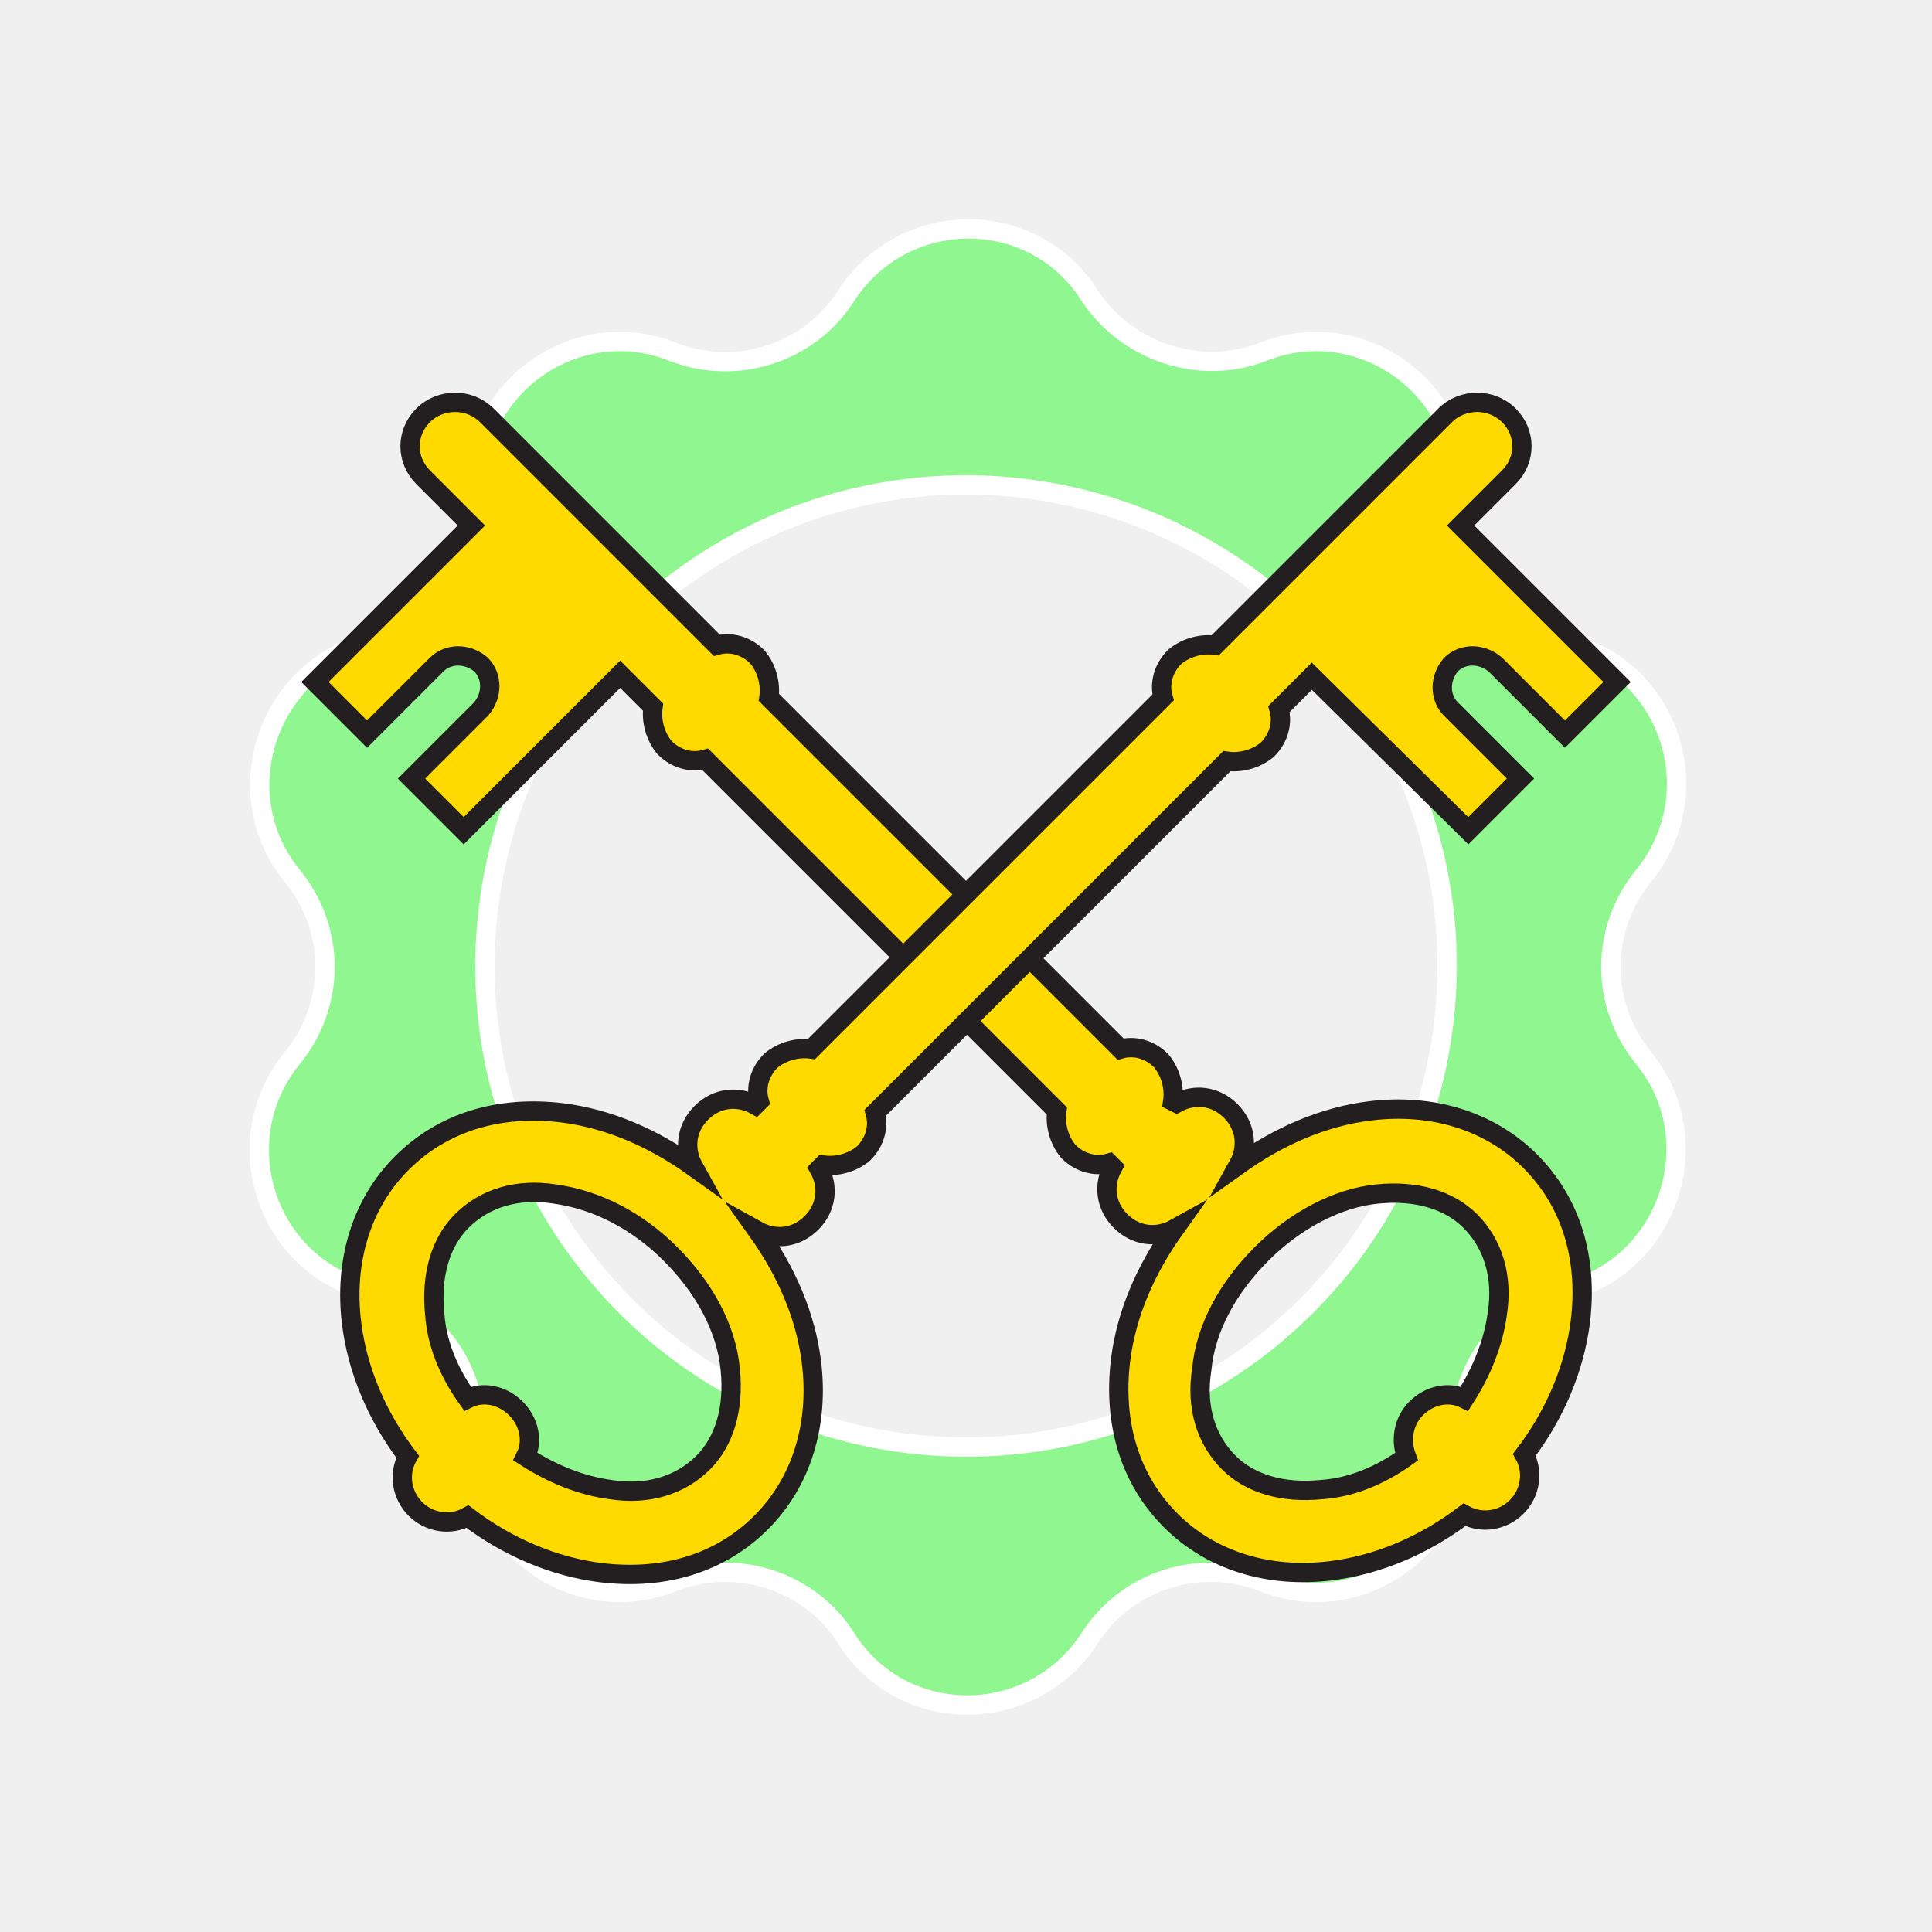
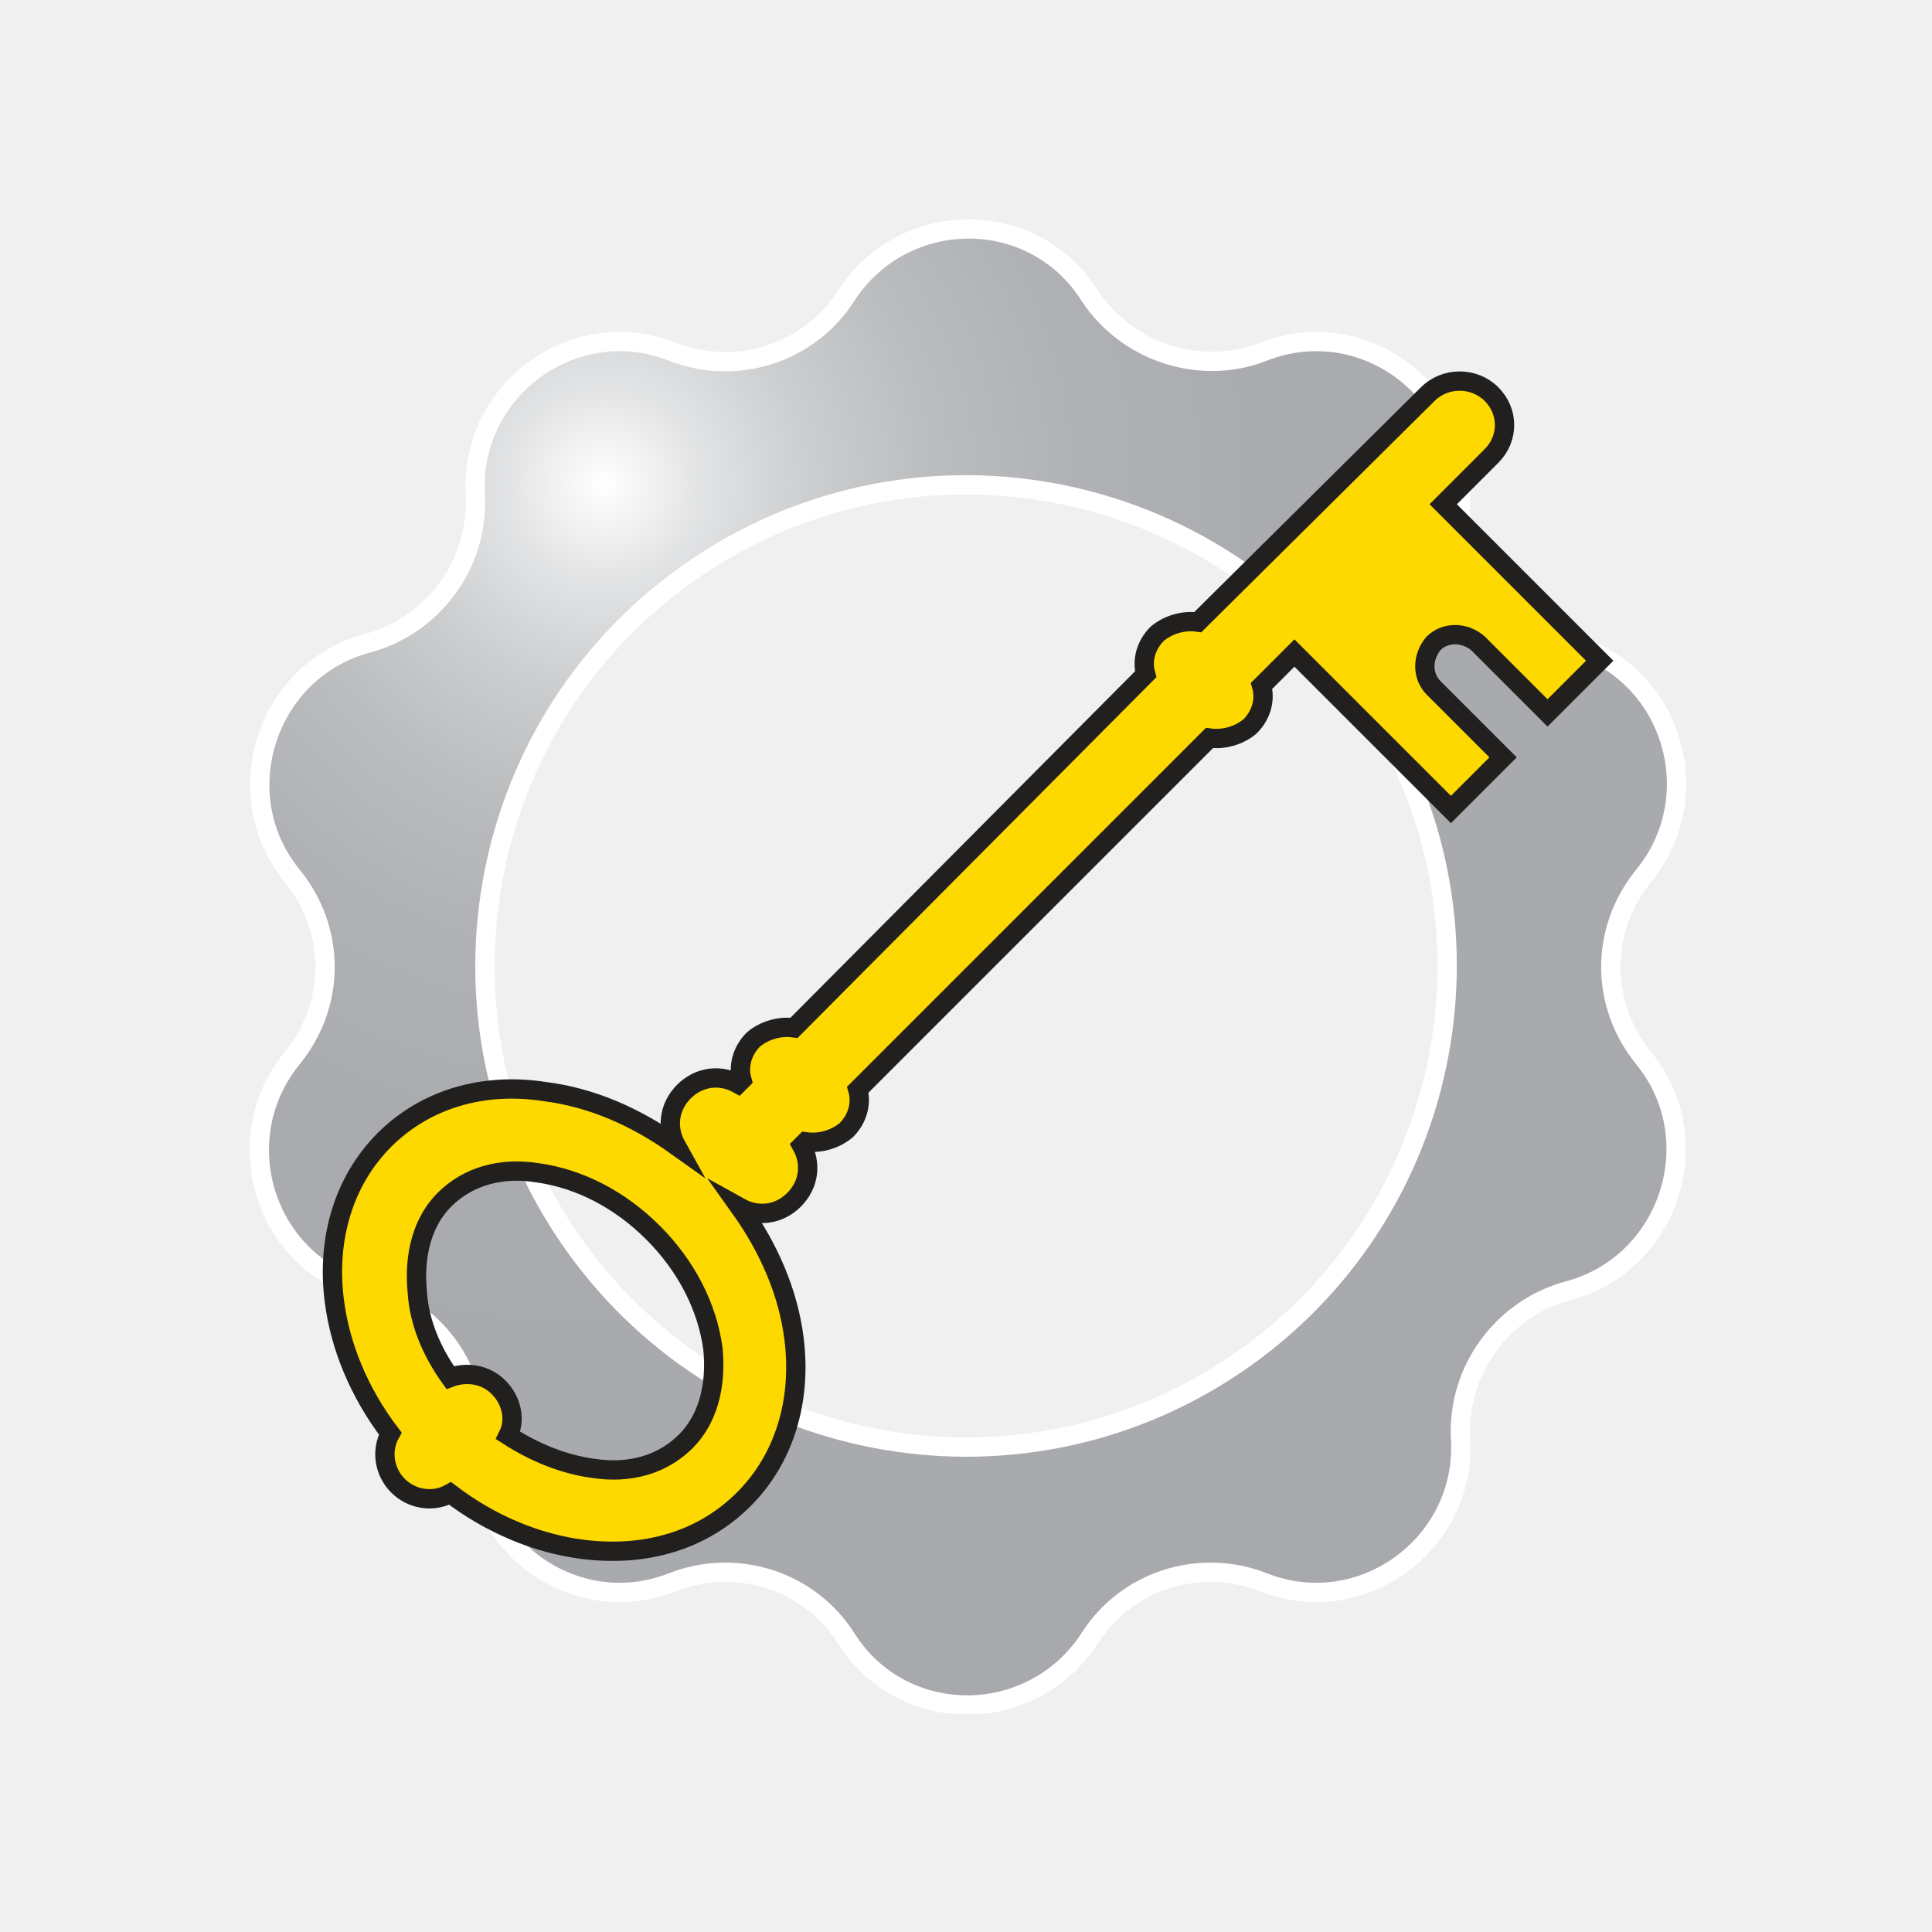
- <svg xmlns="http://www.w3.org/2000/svg" width="100" height="100" viewBox="0 0 100 100">
-   <style>.st0{opacity:0.4;fill:#00FF00;} .st1{fill:none;stroke:#FFFFFF;stroke-miterlimit:10;} .st2{fill:#FEDA00;stroke:#231F20;stroke-miterlimit:10;}</style>
-   <path class="st0" d="M75.3 74.7c-.2-3.6 2.2-6.7 5.6-7.6 5.3-1.4 7.4-7.7 4-12-2.2-2.8-2.2-6.7.1-9.5 3.5-4.2 1.5-10.6-3.8-12-3.4-.9-5.7-4.2-5.5-7.7.3-5.4-5-9.4-10.1-7.5-3.3 1.2-7.1 0-9-3-2.9-4.6-9.6-4.7-12.6-.1-2 3-5.7 4.2-9 2.8-5.1-2-10.5 1.9-10.3 7.3.2 3.6-2.2 6.7-5.6 7.6-5.3 1.4-7.4 7.7-4 12 2.2 2.8 2.2 6.7-.1 9.5-3.5 4.2-1.5 10.6 3.8 12 3.4.9 5.7 4.2 5.5 7.7-.3 5.4 5 9.4 10.1 7.5 3.3-1.2 7.1 0 9 3 2.9 4.6 9.6 4.7 12.6.1 2-3 5.7-4.2 9-2.8 5.1 2 10.6-1.9 10.3-7.3zM29.7 64.5c-8-11.2-5.4-26.8 5.8-34.8 11.2-8 26.8-5.4 34.8 5.8 8 11.2 5.4 26.8-5.8 34.8-11.3 8-26.8 5.4-34.8-5.8z" />
-   <path class="st1" d="M65.4 18.2c5.1-2 10.5 2 10.2 7.4-.2 3.6 2.1 6.8 5.6 7.7 5.3 1.4 7.3 7.8 3.9 12-2.3 2.8-2.3 6.7 0 9.5 3.4 4.2 1.3 10.6-3.9 12-3.4.9-5.8 4.1-5.6 7.7.3 5.4-5.1 9.4-10.2 7.4-3.3-1.3-7.1-.1-9 2.9-3 4.6-9.7 4.6-12.6 0-1.9-3-5.7-4.2-9-2.9-5.1 2-10.5-2-10.2-7.4.2-3.6-2.1-6.8-5.6-7.7-5.3-1.4-7.3-7.8-3.9-12 2.3-2.8 2.3-6.7 0-9.5-3.4-4.2-1.3-10.6 3.9-12 3.4-.9 5.8-4.1 5.6-7.7-.3-5.4 5.1-9.4 10.2-7.4 3.3 1.3 7.1.1 9-2.9 3-4.6 9.7-4.6 12.6 0 1.9 2.9 5.7 4.2 9 2.9z" />
-   <ellipse transform="rotate(-35.462 50 49.996)" class="st1" cx="50" cy="50" rx="24.9" ry="24.9" />
-   <path class="st2" d="M21.9 21.5c-.9.9-.9 2.3 0 3.2l2.5 2.5-8.1 8.1L19 38l3.6-3.6c.6-.6 1.6-.6 2.3 0 .6.6.6 1.6 0 2.3l-3.6 3.6L24 43l8.1-8.1 1.7 1.7c-.1.7.1 1.5.6 2.1.6.6 1.4.8 2.1.6l18.2 18.2c-.1.7.1 1.5.6 2.1.6.6 1.4.8 2.1.6l.2.2c-.5.9-.4 2 .4 2.8.8.8 1.9.9 2.8.4-1.5 2.1-2.5 4.4-2.8 6.8-.4 3.3.5 6.2 2.6 8.3s5.1 3 8.3 2.6c2.4-.3 4.8-1.3 6.9-2.9.9.5 2 .3 2.7-.4.7-.7.9-1.8.4-2.7 1.6-2.1 2.6-4.5 2.9-6.9.4-3.3-.5-6.2-2.6-8.3-2.1-2.1-5.1-3-8.3-2.6-2.4.3-4.7 1.3-6.8 2.8.5-.9.4-2-.4-2.8-.8-.8-1.9-.9-2.8-.4l-.2-.1c.1-.7-.1-1.5-.6-2.1-.6-.6-1.4-.8-2.1-.6L39.8 36.1c.1-.7-.1-1.5-.6-2.1-.6-.6-1.4-.8-2.1-.6L25.2 21.5c-.9-.9-2.4-.9-3.3 0zm43.4 43.4c1.7-1.7 3.9-2.9 6-3.1 2-.2 3.7.3 4.8 1.4 1.2 1.2 1.7 2.9 1.4 4.8-.2 1.5-.8 3-1.7 4.4-.8-.4-1.8-.2-2.5.5s-.8 1.7-.5 2.5c-1.4 1-2.9 1.6-4.4 1.7-2 .2-3.7-.3-4.8-1.4-1.2-1.2-1.7-2.9-1.4-4.8.2-2.2 1.4-4.3 3.1-6z" />
-   <path class="st2" d="M74.8 21.5L62.9 33.4c-.7-.1-1.5.1-2.1.6-.6.6-.8 1.4-.6 2.1L42 54.3c-.7-.1-1.5.1-2.1.6-.6.6-.8 1.4-.6 2.1l-.2.2c-.9-.5-2-.4-2.8.4-.8.8-.9 1.9-.4 2.8-2.1-1.5-4.4-2.5-6.8-2.8-3.3-.4-6.2.5-8.3 2.6-2.1 2.1-3 5.1-2.6 8.3.3 2.4 1.3 4.8 2.9 6.9-.5.9-.3 2 .4 2.7.7.7 1.8.9 2.7.4 2.1 1.6 4.5 2.6 6.9 2.9 3.3.4 6.2-.5 8.3-2.6s3-5.1 2.6-8.3c-.3-2.4-1.3-4.7-2.8-6.8.9.5 2 .4 2.8-.4.8-.8.9-1.9.4-2.8l.2-.2c.7.1 1.5-.1 2.1-.6.6-.6.8-1.4.6-2.1l18.2-18.2c.7.1 1.5-.1 2.1-.6.6-.6.8-1.4.6-2.1l1.7-1.7 8.1 8 2.7-2.7-3.6-3.6c-.6-.6-.6-1.6 0-2.3.6-.6 1.6-.6 2.3 0L81 38l2.7-2.7-8.1-8.1 2.5-2.5c.9-.9.9-2.3 0-3.2-.9-.9-2.4-.9-3.3 0zm-37 49.4c.2 2-.3 3.7-1.4 4.8-1.2 1.2-2.9 1.7-4.8 1.4-1.5-.2-3-.8-4.4-1.7.4-.8.2-1.8-.5-2.5s-1.7-.9-2.5-.5c-1-1.4-1.6-2.9-1.7-4.4-.2-2 .3-3.7 1.4-4.8 1.2-1.2 2.9-1.7 4.8-1.4 2.2.3 4.3 1.4 6 3.1 1.7 1.7 2.9 3.8 3.1 6z" />
+ <svg xmlns="http://www.w3.org/2000/svg" xmlns:xlink="http://www.w3.org/1999/xlink" width="100" height="100" viewBox="0 0 100 100">
+   <style>.st0{fill:#FFFFFF;} .st1{clip-path:url(#SVGID_2_);} .st2{clip-path:url(#SVGID_4_);fill:url(#SVGID_5_);} .st3{clip-path:url(#SVGID_7_);fill:none;stroke:#FFFFFF;stroke-miterlimit:10;} .st4{fill:#FDD900;stroke:#221F1F;stroke-miterlimit:10;} .st5{clip-path:url(#SVGID_9_);} .st6{clip-path:url(#SVGID_11_);fill:url(#SVGID_12_);} .st7{clip-path:url(#SVGID_14_);fill:none;stroke:#FFFFFF;stroke-miterlimit:10;}</style>
+   <defs>
+     <path id="SVGID_1_" d="M12.8 11.3h74.5v77.4H12.8z" />
+   </defs>
+   <clipPath id="SVGID_2_">
+     <use xlink:href="#SVGID_1_" overflow="visible" />
+   </clipPath>
+   <g class="st1">
+     <defs>
+       <path id="SVGID_3_" d="M29.7 64.5c-8-11.2-5.4-26.8 5.8-34.8 11.2-8 26.8-5.4 34.8 5.8 8 11.2 5.4 26.8-5.8 34.8-4.4 3.1-9.4 4.6-14.4 4.6-7.9 0-15.5-3.6-20.4-10.4M44 15.2c-2 3-5.7 4.2-9 2.8-5.1-2-10.5 1.9-10.3 7.3.2 3.6-2.2 6.7-5.6 7.6-5.3 1.4-7.4 7.7-4 12 2.2 2.8 2.2 6.7-.1 9.5-3.5 4.2-1.5 10.6 3.8 12 3.4.9 5.7 4.2 5.5 7.7-.3 5.4 5 9.4 10.1 7.5 3.3-1.2 7.1 0 9 3 2.9 4.6 9.6 4.7 12.6.1 2-3 5.7-4.2 9-2.8 5.1 2 10.5-1.9 10.3-7.3-.2-3.6 2.2-6.7 5.6-7.6 5.3-1.4 7.4-7.7 4-12-2.2-2.8-2.2-6.7.1-9.5 3.5-4.2 1.5-10.6-3.8-12-3.4-.9-5.7-4.2-5.5-7.7.3-5.4-5-9.4-10.1-7.5-3.3 1.2-7.1 0-9-3-1.5-2.3-3.9-3.5-6.4-3.5-2.3 0-4.7 1.1-6.2 3.4" />
+     </defs>
+     <clipPath id="SVGID_4_">
+       <use xlink:href="#SVGID_3_" overflow="visible" />
+     </clipPath>
+     <radialGradient id="SVGID_5_" cx="1.069" cy="-.8" r="1" gradientTransform="matrix(47.4546 47.4546 47.4546 -47.4546 18.2353 -63.9626)" gradientUnits="userSpaceOnUse">
+       <stop offset="0" stop-color="#FFF" />
+       <stop offset=".006" stop-color="#FDFDFD" />
+       <stop offset=".077" stop-color="#E2E3E4" />
+       <stop offset=".158" stop-color="#CCCECF" />
+       <stop offset=".254" stop-color="#BBBDBF" />
+       <stop offset=".372" stop-color="#B0B1B4" />
+       <stop offset=".538" stop-color="#A9ABAE" />
+       <stop offset="1" stop-color="#A7A9AC" />
+     </radialGradient>
+     <path class="st2" d="M50-26.8l77.3 77.4L50 127.9l-77.3-77.3" />
+   </g>
+   <g class="st1">
+     <defs>
+       <path id="SVGID_6_" d="M12.8 11.3h74.5v77.4H12.8z" />
+     </defs>
+     <clipPath id="SVGID_7_">
+       <use xlink:href="#SVGID_6_" overflow="visible" />
+     </clipPath>
+     <path class="st3" d="M65.4 18.2c5.1-2 10.5 2 10.2 7.4-.2 3.6 2.1 6.8 5.6 7.7 5.3 1.4 7.3 7.8 3.9 12-2.3 2.8-2.3 6.7 0 9.5 3.4 4.2 1.3 10.6-3.9 12-3.4.9-5.8 4.1-5.6 7.7.3 5.4-5.1 9.4-10.2 7.4-3.3-1.3-7.1-.1-9 2.9-3 4.6-9.7 4.6-12.6 0-1.9-3-5.7-4.2-9-2.9-5.1 2-10.5-2-10.2-7.4.2-3.6-2.1-6.8-5.6-7.7-5.3-1.4-7.3-7.8-3.9-12 2.3-2.8 2.3-6.7 0-9.5-3.4-4.2-1.3-10.6 3.9-12 3.4-.9 5.8-4.1 5.6-7.7-.3-5.4 5.1-9.4 10.2-7.4 3.3 1.3 7.1.1 9-2.9 3-4.6 9.7-4.6 12.6 0 1.9 2.9 5.7 4.2 9 2.9z" />
+     <ellipse transform="matrix(0.8145 -0.5802 0.5802 0.8145 -19.7331 38.2829)" class="st3" cx="50" cy="50" rx="24.9" ry="24.9" />
+   </g>
+   <path class="st4" d="M73.9 20.4L62 32.2c-.7-.1-1.5.1-2.1.6-.6.6-.8 1.4-.6 2.1L41.1 53.2c-.7-.1-1.5.1-2.1.6-.6.6-.8 1.4-.6 2.1l-.2.2c-.9-.5-2-.4-2.8.4-.8.8-.9 1.9-.4 2.8-2.1-1.5-4.4-2.5-6.8-2.8-3.2-.5-6.2.4-8.3 2.5-2.1 2.1-3 5.1-2.6 8.3.3 2.4 1.3 4.8 2.9 6.9-.5.9-.3 2 .4 2.7.7.7 1.8.9 2.7.4 2.1 1.6 4.5 2.6 6.9 2.9 3.3.4 6.2-.5 8.3-2.6s3-5.1 2.6-8.3c-.3-2.4-1.3-4.7-2.8-6.8.9.5 2 .4 2.8-.4.8-.8.9-1.9.4-2.8l.2-.2c.7.1 1.5-.1 2.1-.6.6-.6.8-1.4.6-2.1l18.2-18.2c.7.1 1.5-.1 2.1-.6.6-.6.8-1.4.6-2.1l1.7-1.7 8.1 8.1 2.7-2.7-3.6-3.6c-.6-.6-.6-1.6 0-2.3.6-.6 1.6-.6 2.3 0l3.6 3.6 2.7-2.7-8.1-8.1 2.5-2.5c.9-.9.9-2.3 0-3.2-.9-.9-2.4-.9-3.3 0zm-37 49.4c.2 2-.3 3.7-1.4 4.8-1.2 1.2-2.9 1.7-4.8 1.4-1.5-.2-3-.8-4.4-1.7.4-.8.2-1.8-.5-2.5s-1.7-.8-2.5-.5c-1-1.4-1.6-2.9-1.7-4.4-.2-2 .3-3.7 1.4-4.8 1.2-1.2 2.9-1.7 4.8-1.4 2.2.3 4.3 1.4 6 3.1 1.7 1.7 2.8 3.8 3.1 6z" />
</svg>
